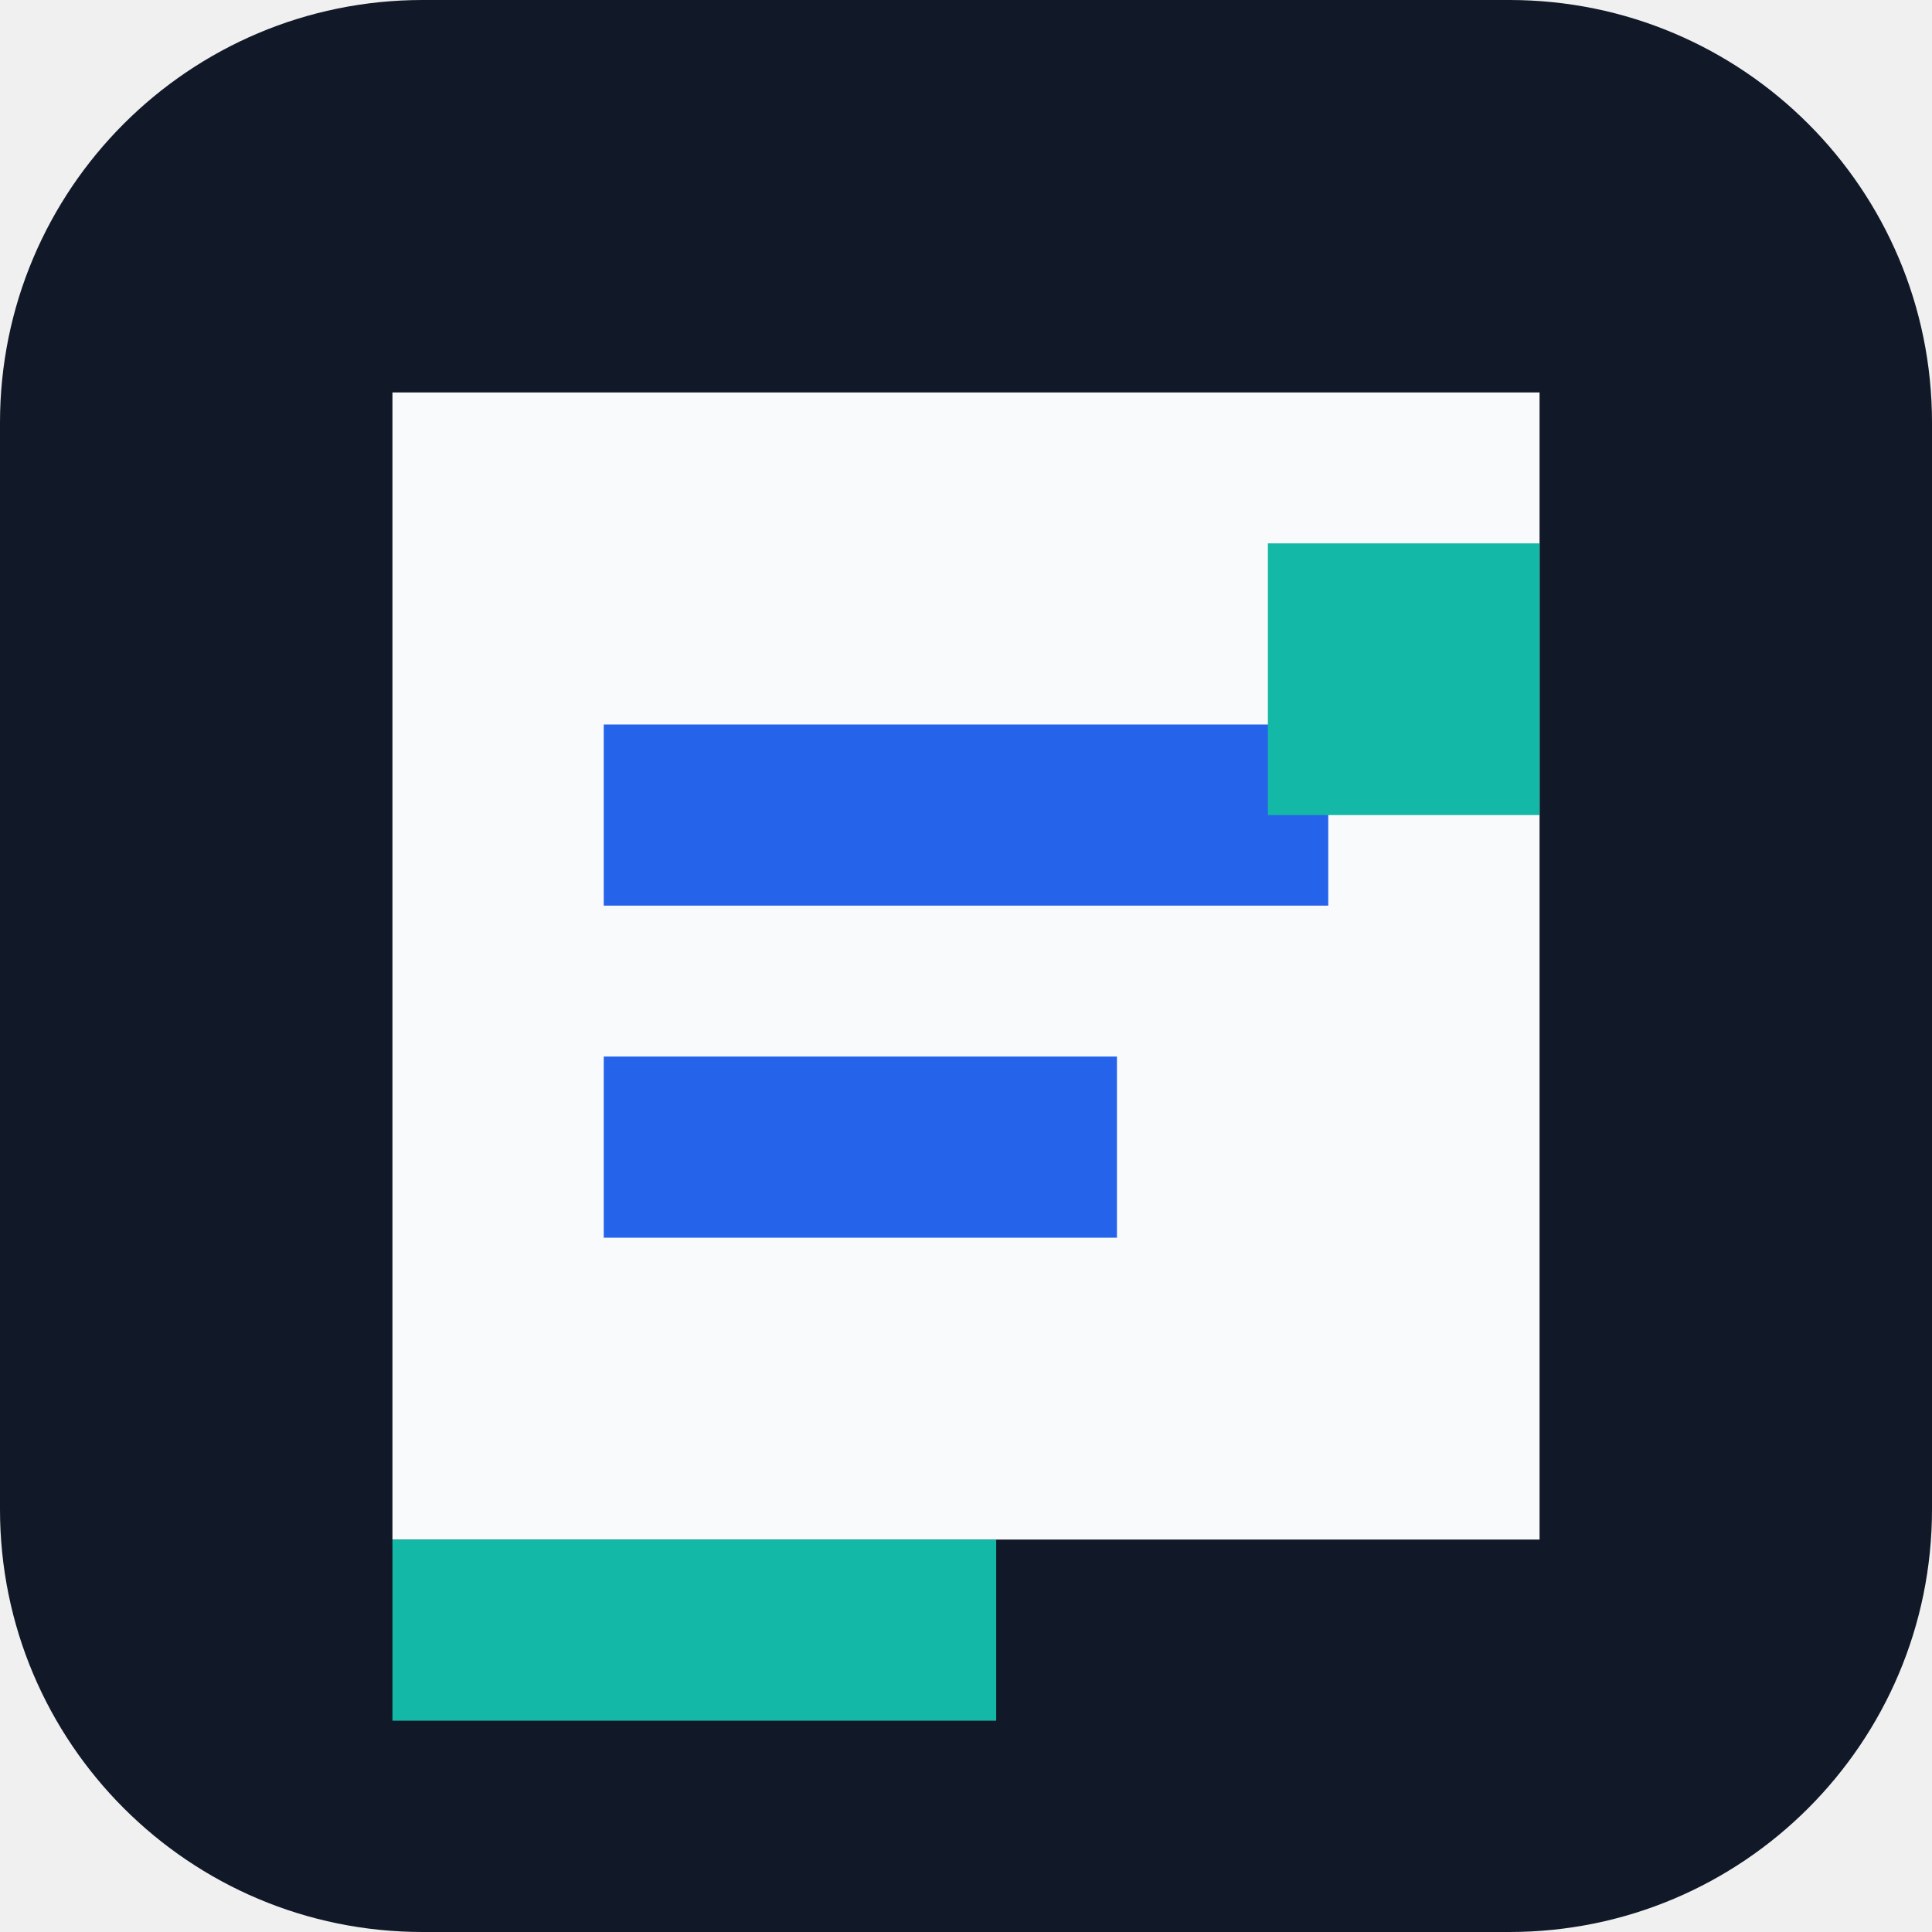
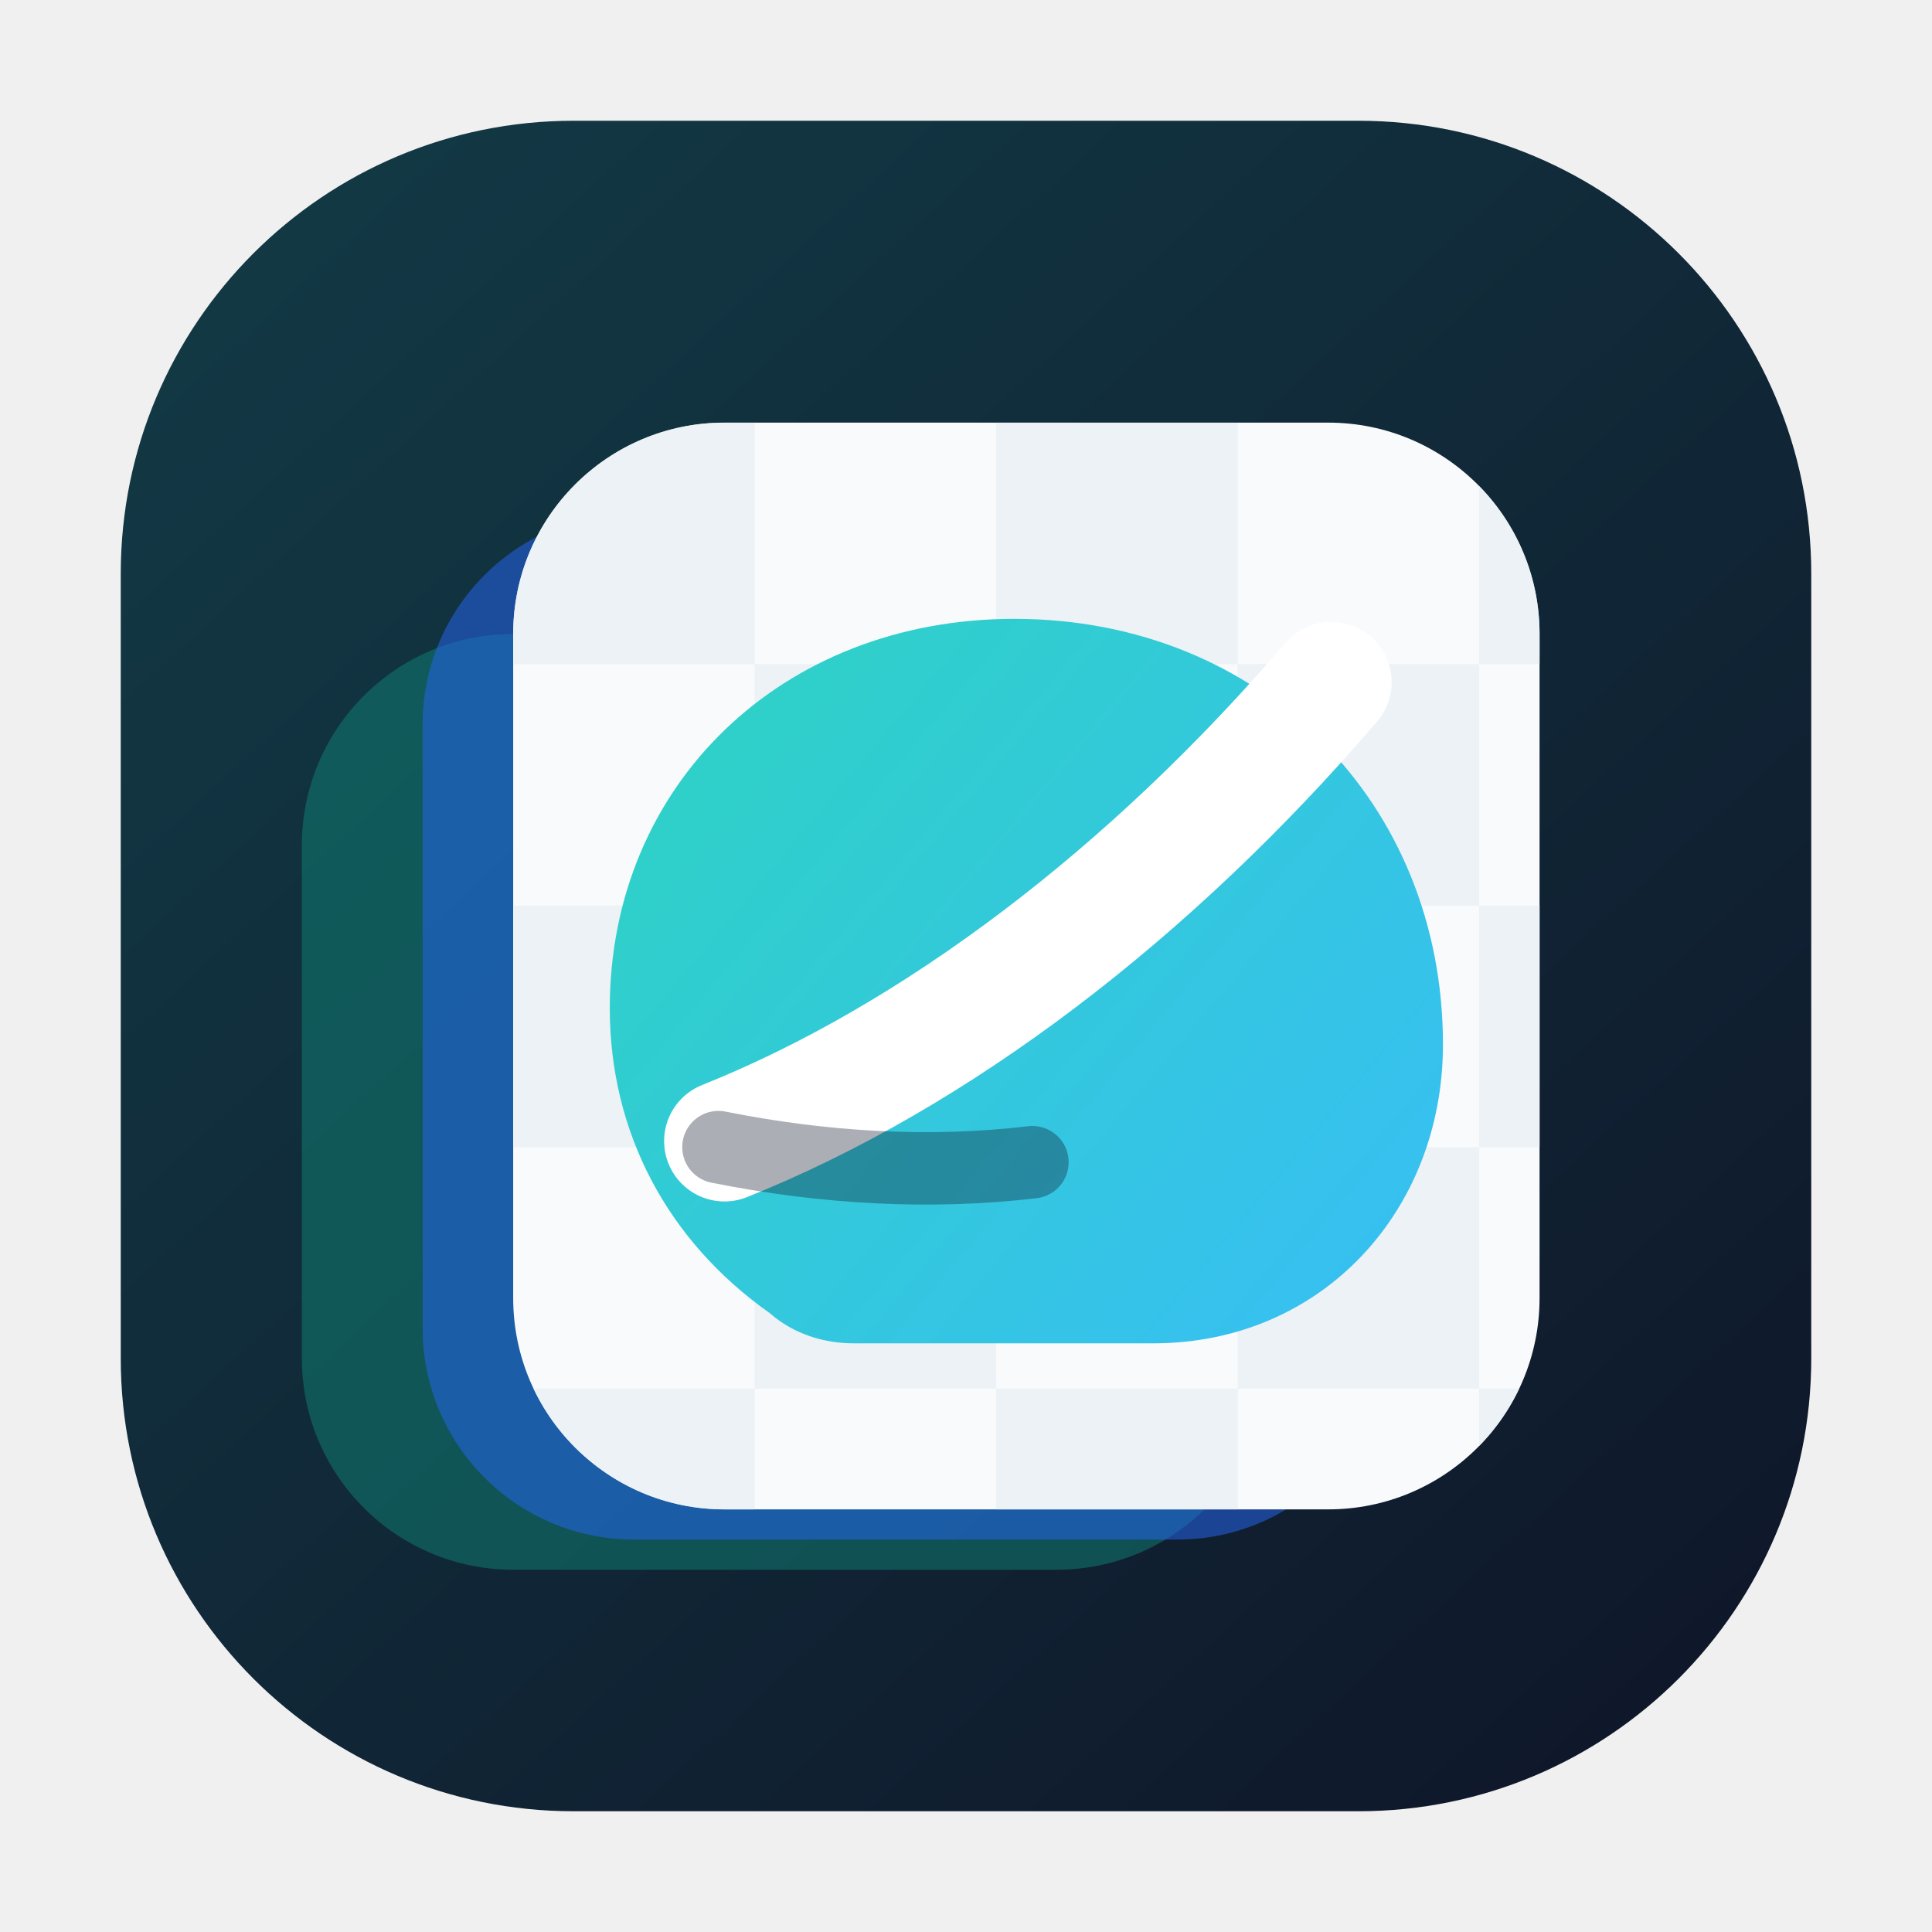
<svg xmlns="http://www.w3.org/2000/svg" viewBox="0 0 64 64">
-   <rect width="64" height="64" rx="14" fill="#111827" />
-   <path d="M13 13h38v38H13z" fill="#f8fafc" />
-   <path d="M20 24h24v6H20zm0 11h17v6H20z" fill="#2563eb" />
-   <path d="M42 18h9v9h-9zM13 51h20v6H13z" fill="#14b8a6" />
+   <defs>
+     <linearGradient id="batchcutout-base" x1="10" x2="56" y1="8" y2="58" gradientUnits="userSpaceOnUse">
+       <stop stop-color="#123844" />
+       <stop offset="1" stop-color="#0f172a" />
+     </linearGradient>
+     <linearGradient id="batchcutout-accent" x1="18" x2="49" y1="20" y2="46" gradientUnits="userSpaceOnUse">
+       <stop stop-color="#2dd4bf" />
+       <stop offset="1" stop-color="#38bdf8" />
+     </linearGradient>
+     <clipPath id="batchcutout-sheet">
+       <rect x="17" y="14" width="34" height="36" rx="7" />
+     </clipPath>
+   </defs>
+   <rect x="4" y="4" width="56" height="56" rx="15" fill="url(#batchcutout-base)" />
+   <rect x="10" y="21" width="32" height="31" rx="7" fill="#0f8b7c" opacity=".45" />
+   <rect x="14" y="17" width="32" height="34" rx="7" fill="#2563eb" opacity=".54" />
+   <rect x="17" y="14" width="34" height="36" rx="7" fill="#f8fafc" />
+   <g clip-path="url(#batchcutout-sheet)" opacity=".82">
+     <path fill="#e9f0f4" d="M17 14h8v8h-8zM33 14h8v8h-8zM49 14h8v8h-8zM25 22h8v8h-8zM41 22h8v8h-8zM17 30h8v8h-8zM33 30h8v8h-8zM49 30h8v8h-8zM25 38h8v8h-8zM41 38h8v8h-8zM17 46h8v8h-8zM33 46h8v8h-8zM49 46h8v8h-8z" />
+   </g>
+   <path fill="url(#batchcutout-accent)" d="M25.5 43.5c-3.4-2.4-5.3-6-5.3-10.1 0-7.4 5.7-12.9 13.4-12.9 8.2 0 14.2 6.1 14.2 14.1 0 5.5-4 9.9-9.6 9.9H28.3c-1 0-2-.3-2.8-1z" />
+   <path d="M24 37.8c7-2.8 14.1-8.2 20.1-15.2" fill="none" stroke="#ffffff" stroke-linecap="round" stroke-width="4" />
+   <path d="M23.8 38c3.5.7 7 .9 10.4.5" fill="none" stroke="#0f172a" stroke-linecap="round" stroke-opacity=".35" stroke-width="2.4" />
</svg>
